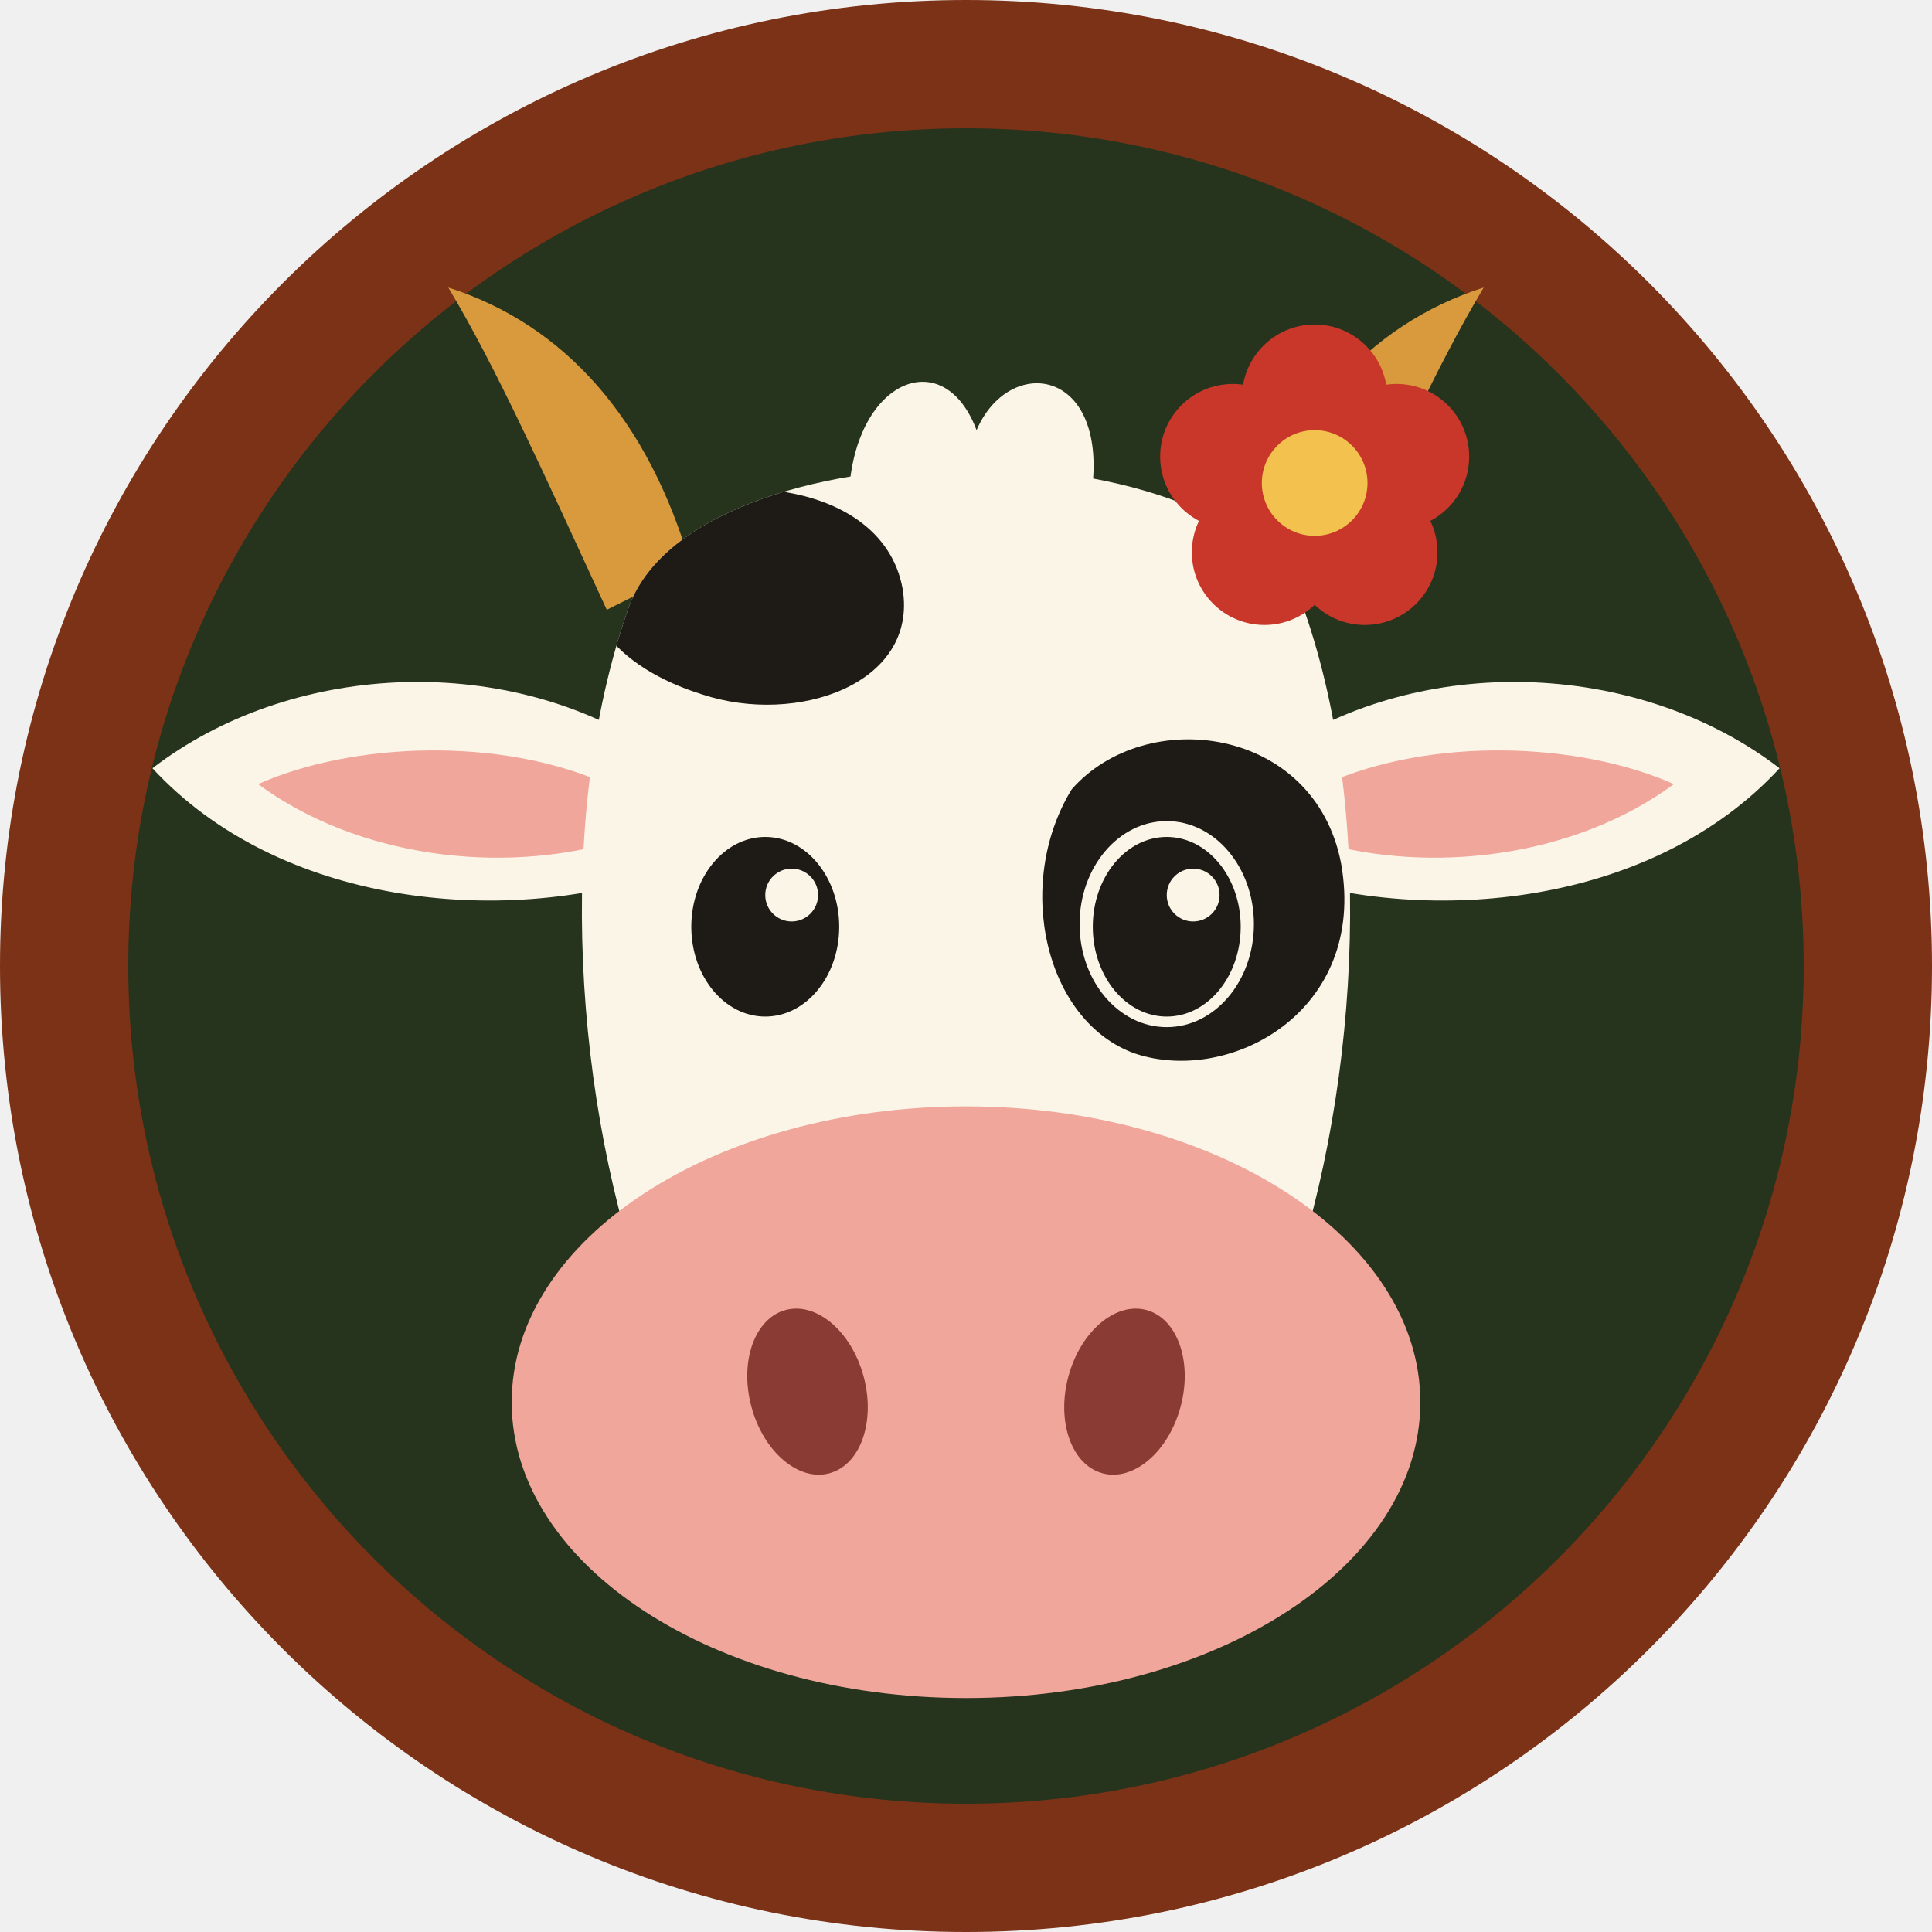
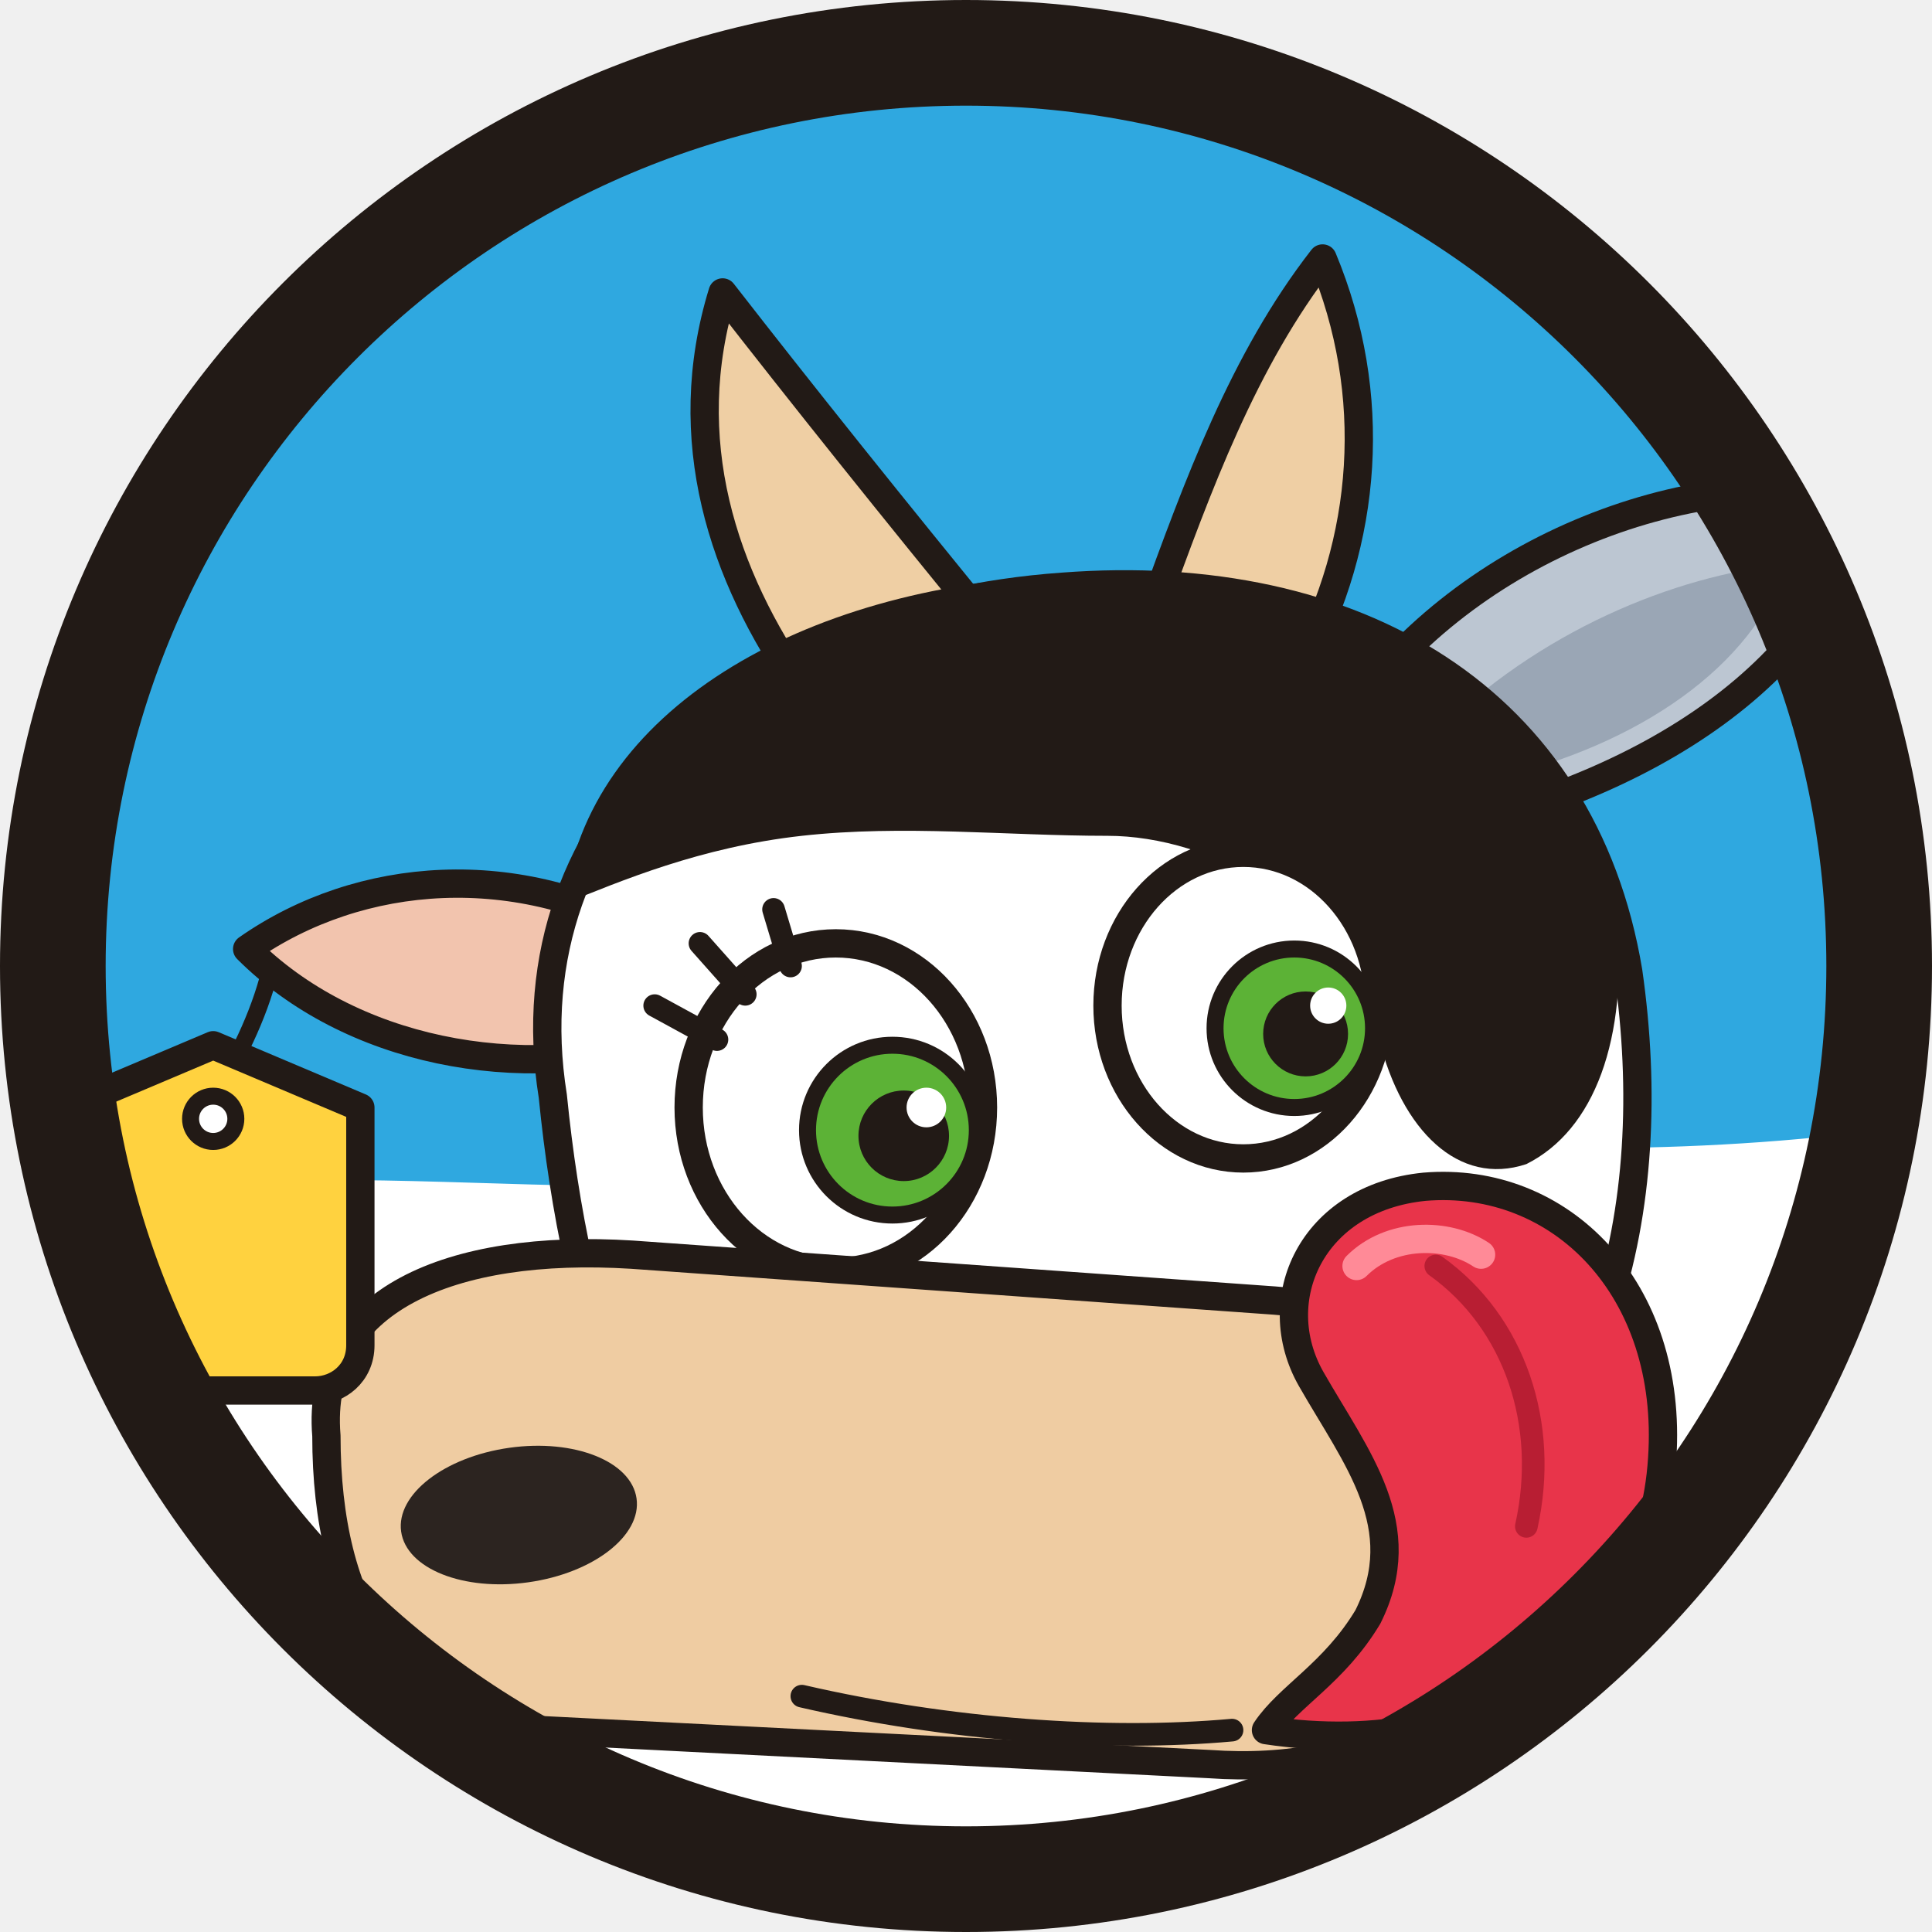
<svg xmlns="http://www.w3.org/2000/svg" viewBox="0 0 512 512" width="512" height="512">
  <defs>
-     <clipPath id="head">
-       <path d="M192 186C204 150 308 150 320 186C334 226 330 280 316 318L196 318C182 280 178 226 192 186Z" />
+     <clipPath id="disc">
+       <circle cx="256" cy="256" r="242" />
    </clipPath>
-     <g id="petals5">
-       <circle cx="0" cy="-13" r="11" />
-       <circle cx="12.4" cy="-4" r="11" />
-       <circle cx="7.6" cy="10.5" r="11" />
-       <circle cx="-7.6" cy="10.5" r="11" />
-       <circle cx="-12.4" cy="-4" r="11" />
+   </defs>
+   <g clip-path="url(#disc)">
+     <rect width="512" height="512" fill="#2fa8e0" />
+     <path d="M-20 330C70 296 150 326 236 308C322 290 410 318 532 294V540H-20Z" fill="#ffffff" />
+     <g transform="translate(256 268) scale(1.5) translate(-179 -155)">
+       <g stroke="#221a16" stroke-width="5" stroke-linejoin="round" stroke-linecap="round">
+         <path d="M246 104C266 74 306 58 338 64C332 94 300 116 258 124Z" fill="#bcc6d2" />
+         <path d="M262 106C280 88 304 78 324 76C318 94 298 108 272 114Z" fill="#9aa6b5" stroke="none" />
+         <path d="M150 98C136 78 128 54 136 28C150 46 166 66 184 88Z" fill="#efcfa4" />
+         <path d="M212 84C220 62 228 40 242 22C252 46 250 72 238 94Z" fill="#efcfa4" />
+         <path d="M124 142C100 128 72 130 52 144C70 162 100 168 126 160Z" fill="#f2c4ae" />
+         <path d="M106 170C98 120 140 84 196 80C248 76 288 100 296 148C302 190 292 232 256 254L150 262C122 250 110 210 106 170Z" fill="#ffffff" />
+         <path d="M108 136C112 102 150 80 196 78C244 76 282 98 294 138C296 160 290 176 278 182C266 186 256 176 252 160C246 136 222 124 204 124C186 124 168 122 150 124C132 126 118 132 108 136Z" fill="#221a16" stroke="none" />
+         <ellipse cx="156" cy="172" rx="26" ry="29" fill="#ffffff" />
+         <circle cx="166" cy="176" r="15" fill="#5cb236" stroke-width="3" />
+         <circle cx="168" cy="177" r="8" fill="#221a16" stroke="none" />
+         <circle cx="172" cy="172" r="3.5" fill="#ffffff" stroke="none" />
+         <ellipse cx="228" cy="154" rx="24" ry="27" fill="#ffffff" />
+         <circle cx="237" cy="158" r="14" fill="#5cb236" stroke-width="3" />
+         <circle cx="239" cy="159" r="7.5" fill="#221a16" stroke="none" />
+         <circle cx="243" cy="154" r="3.2" fill="#ffffff" stroke="none" />
+         <path d="M135 160L124 154M140 152L132 143M148 147L145 137" fill="none" stroke-width="4" />
+         <path d="M66 230C64 206 88 196 120 198L232 206C264 208 280 226 276 252C272 278 250 290 222 288L104 282C78 280 66 260 66 230Z" fill="#efcca2" />
+         <ellipse cx="100" cy="244" rx="21" ry="12" transform="rotate(-8 100 244)" fill="#2c2420" stroke="none" />
+         <path d="M150 276C176 282 204 284 226 282" fill="none" stroke-width="4" />
+         <path d="M232 282C272 288 300 266 302 234C304 204 284 184 260 186C240 188 232 206 240 220C248 234 258 246 250 262C244 272 236 276 232 282Z" fill="#e8344a" />
+         <path d="M262 200C276 210 282 228 278 246" fill="none" stroke="#b81e33" stroke-width="4" />
+         <path d="M248 200C254 194 264 194 270 198" fill="none" stroke="#ff8a97" stroke-width="5" />
+         <path d="M56 148C54 156 50 164 46 170" fill="none" stroke-width="3" />
+         <path d="M20 172L46 161L72 172V214C72 219 68 222 64 222H28C23 222 20 219 20 214Z" fill="#ffd23f" />
+         <circle cx="46" cy="174" r="4" fill="#ffffff" stroke-width="3" />
+       </g>
    </g>
-   </defs>
-   <circle cx="256" cy="256" r="256" fill="#7b3216" />
-   <circle cx="256" cy="256" r="222" fill="#26331d" />
-   <g transform="translate(256 268) scale(1.4) translate(-256 -262)">
-     <path d="M204 178C196 150 180 132 158 125C167 140 176 160 188 186Z" fill="#d99a3e" />
-     <path d="M308 178C316 150 332 132 354 125C345 140 336 160 324 186Z" fill="#d99a3e" />
-     <path d="M196 212C168 194 128 196 102 216C126 242 168 246 198 236Z" fill="#fbf5e8" />
-     <path d="M188 219C168 210 140 211 122 219C141 233 168 236 189 230Z" fill="#f0a69a" />
-     <path d="M316 212C344 194 384 196 410 216C386 242 344 246 314 236Z" fill="#fbf5e8" />
-     <path d="M324 219C344 210 372 211 390 219C371 233 344 236 323 230Z" fill="#f0a69a" />
-     <path d="M192 186C204 150 308 150 320 186C334 226 330 280 316 318L196 318C182 280 178 226 192 186Z" fill="#fbf5e8" />
-     <path d="M234 162C236 142 252 136 258 152C264 138 282 140 280 162Z" fill="#fbf5e8" />
-     <g clip-path="url(#head)" fill="#1e1b16">
-       <path d="M186 172C204 158 240 160 244 182C247 200 224 208 206 202C190 197 180 186 186 172Z" />
-       <path d="M276 220C290 204 322 208 327 234C332 262 306 276 288 270C271 264 265 238 276 220Z" />
-     </g>
-     <ellipse cx="294" cy="245.5" rx="16.5" ry="19.5" fill="#fbf5e8" />
-     <g fill="#1e1b16">
-       <ellipse cx="218" cy="246" rx="14" ry="17" />
-       <ellipse cx="294" cy="246" rx="14" ry="17" />
-     </g>
-     <g fill="#fbf5e8">
-       <circle cx="223" cy="240" r="5" />
-       <circle cx="299" cy="240" r="5" />
-     </g>
-     <ellipse cx="256" cy="336" rx="86" ry="56" fill="#f0a69a" />
-     <g fill="#8a3b33">
-       <ellipse cx="226" cy="334" rx="11" ry="16" transform="rotate(-15 226 334)" />
-       <ellipse cx="286" cy="334" rx="11" ry="16" transform="rotate(15 286 334)" />
-     </g>
-     <g transform="translate(322 162) scale(1.25)" fill="#c8372a">
-       <use href="#petals5" />
-     </g>
-     <circle cx="322" cy="162" r="10" fill="#f2c14e" />
  </g>
+   <circle cx="256" cy="256" r="242" fill="none" stroke="#221a16" stroke-width="28" />
</svg>
